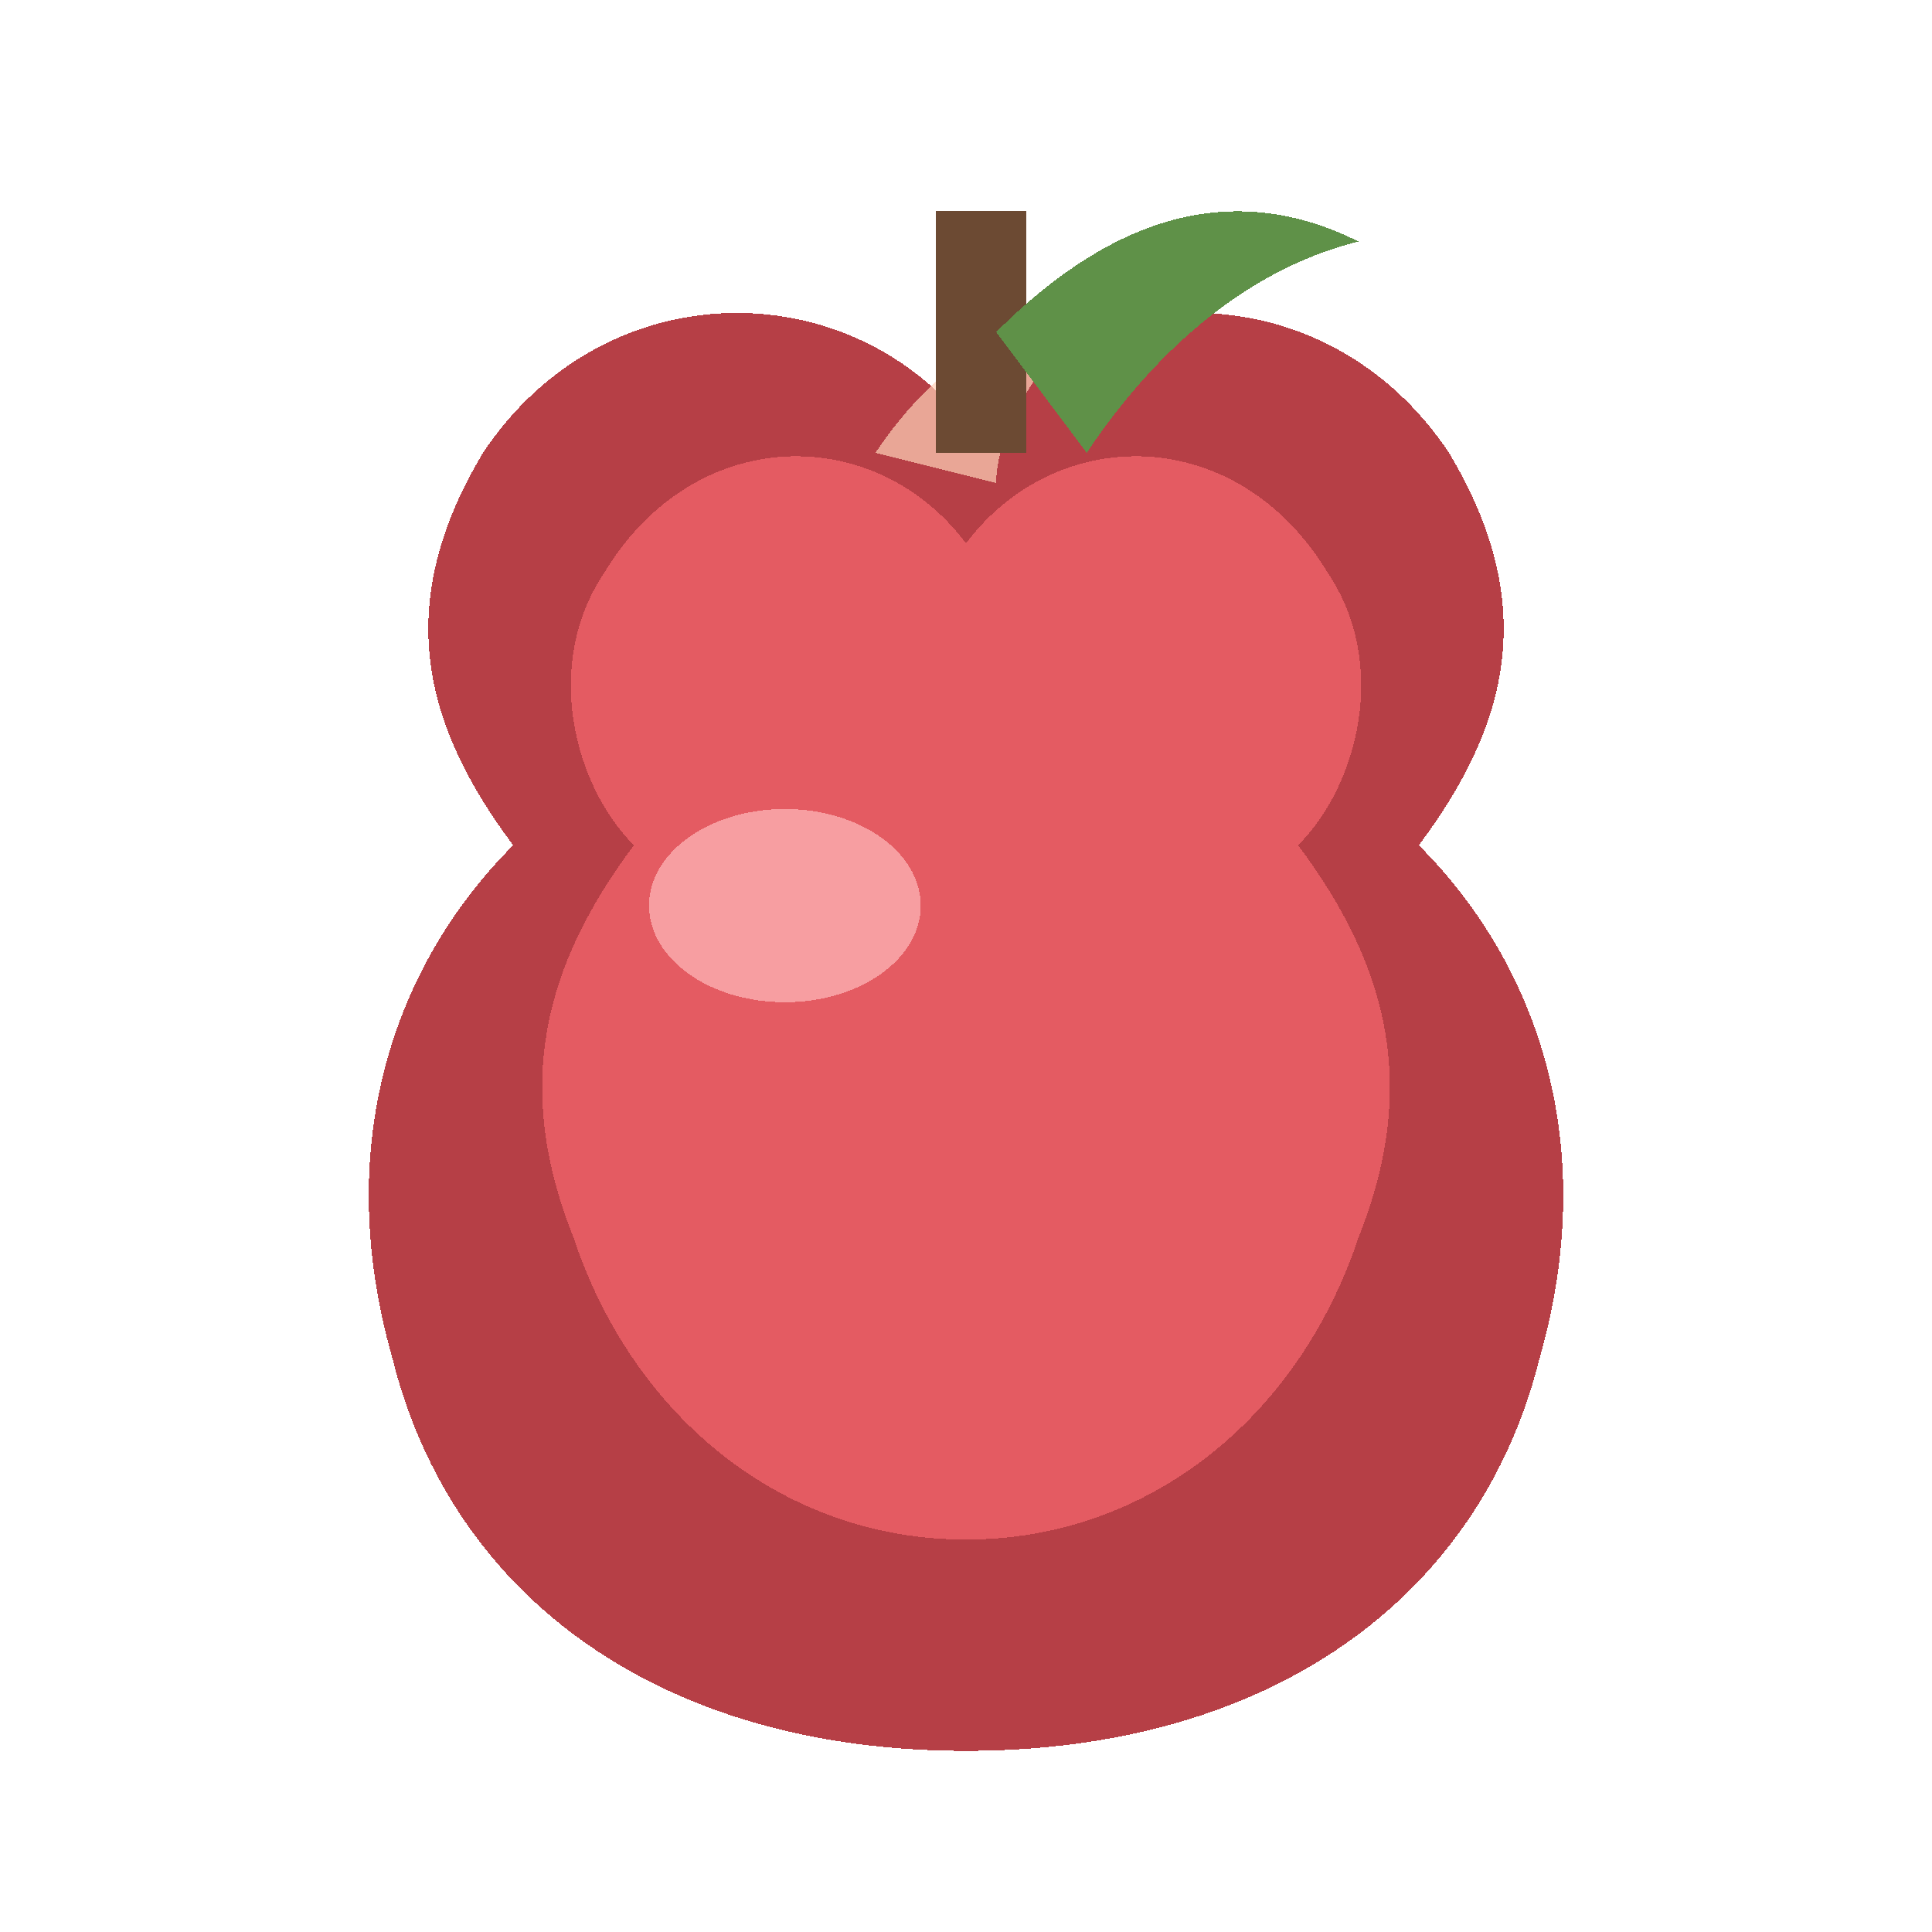
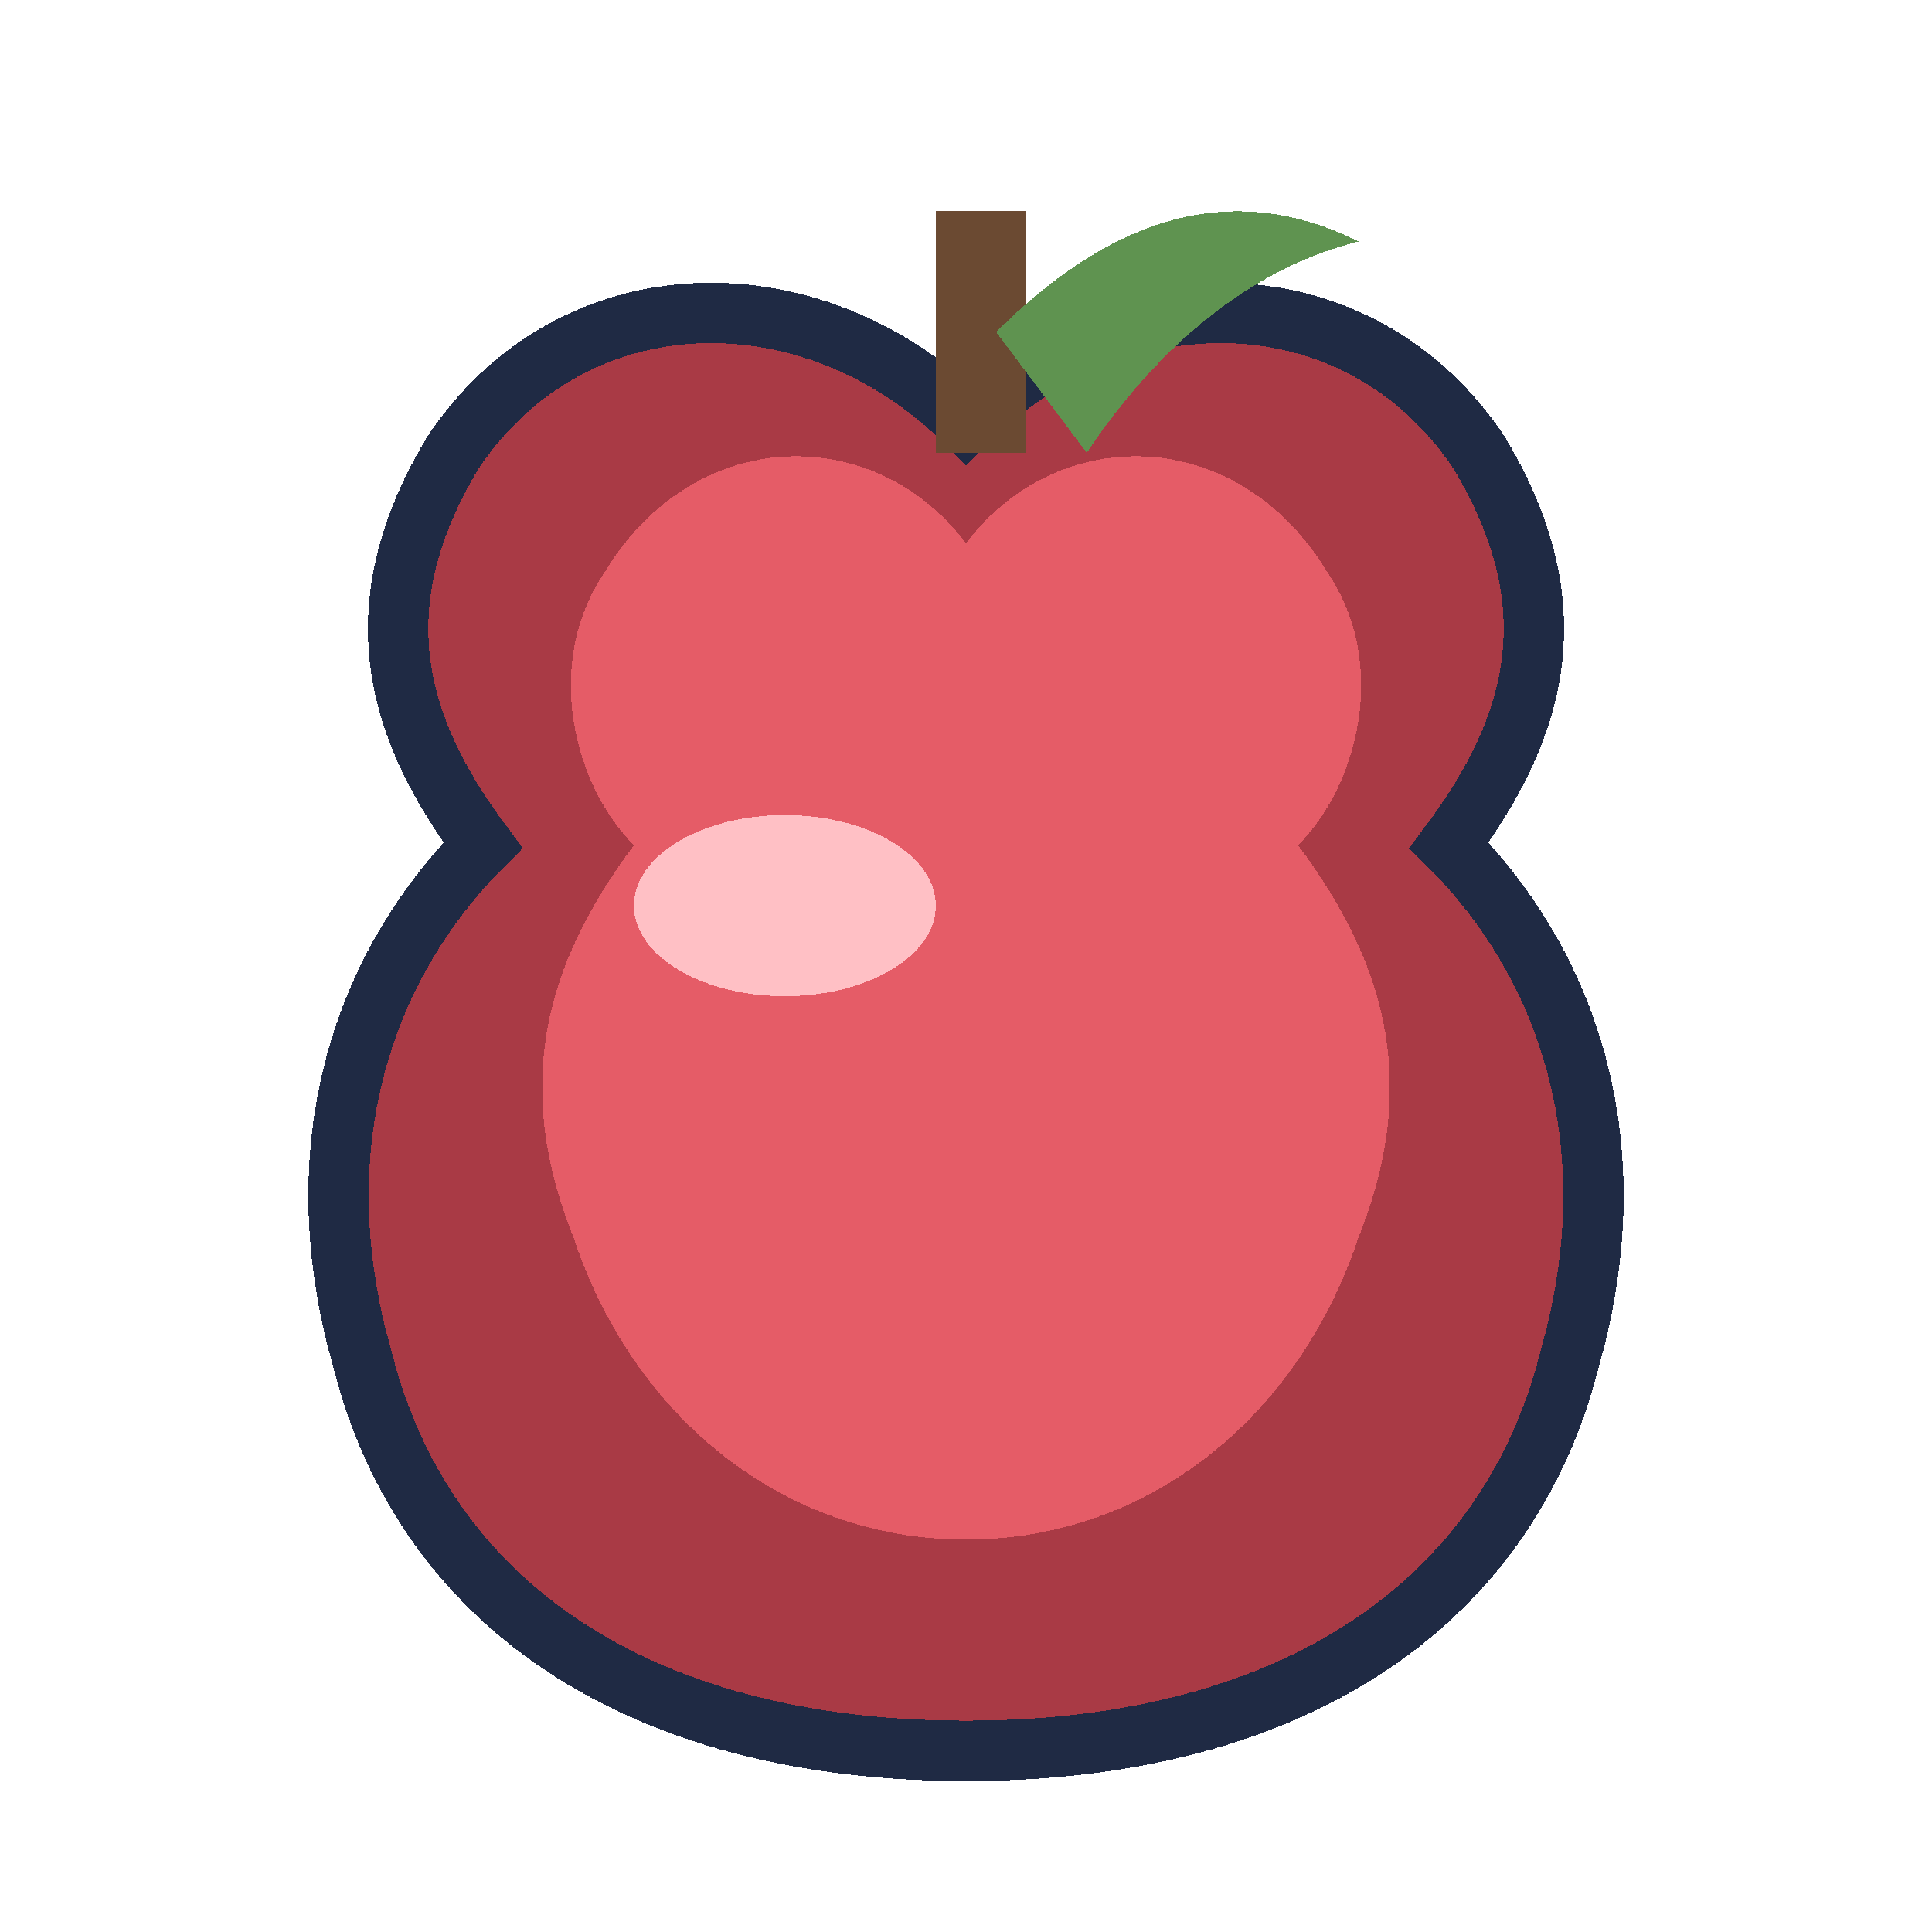
<svg xmlns="http://www.w3.org/2000/svg" viewBox="0 0 64 64" shape-rendering="crispEdges" role="img" aria-label="apple">
  <rect width="64" height="64" fill="transparent" />
-   <path d="M32 14c-4-5-12-5-16 1-3 5-2 9 1 13-4 4-6 10-4 17 2 8 9 13 19 13s17-5 19-13c2-7 0-13-4-17 3-4 4-8 1-13-4-6-12-6-16-1Z" fill="#b63f46" />
-   <path d="M32 18c-3-4-9-4-12 1-2 3-1 7 1 9-3 4-4 8-2 13 2 6 7 10 13 10s11-4 13-10c2-5 1-9-2-13 2-2 3-6 1-9-3-5-9-5-12-1Z" fill="#e45b62" />
-   <path d="M29 15c2-3 5-5 8-5-2 1-4 4-4 6Z" fill="#ffd2b8" opacity="0.7" />
-   <ellipse cx="26" cy="30" rx="4.5" ry="3.2" fill="#ffb8ba" opacity="0.72" />
-   <rect x="31" y="7" width="3" height="8" fill="#6c4a33" />
-   <path d="M33 11c4-4 8-5 12-3-4 1-7 4-9 7Z" fill="#5f9148" />
+   <path d="M32 14c-5-5-13-5-17 1-3 5-2 9 1 13-4 4-6 10-4 17 2 8 9 13 20 13s18-5 20-13c2-7 0-13-4-17 3-4 4-8 1-13-4-6-12-6-17-1Z" fill="#a93a45" stroke="#1f2a44" stroke-width="2" />
+   <path d="M32 18c-3-4-9-4-12 1-2 3-1 7 1 9-3 4-4 8-2 13 2 6 7 10 13 10s11-4 13-10c2-5 1-9-2-13 2-2 3-6 1-9-3-5-9-5-12-1Z" fill="#e55c67" />
+   <ellipse cx="26" cy="30" rx="5" ry="3" fill="#ffc0c5" />
+   <rect x="31" y="7" width="3" height="8" fill="#6b4a32" />
+   <path d="M33 11c4-4 8-5 12-3-4 1-7 4-9 7Z" fill="#5f9350" />
</svg>
